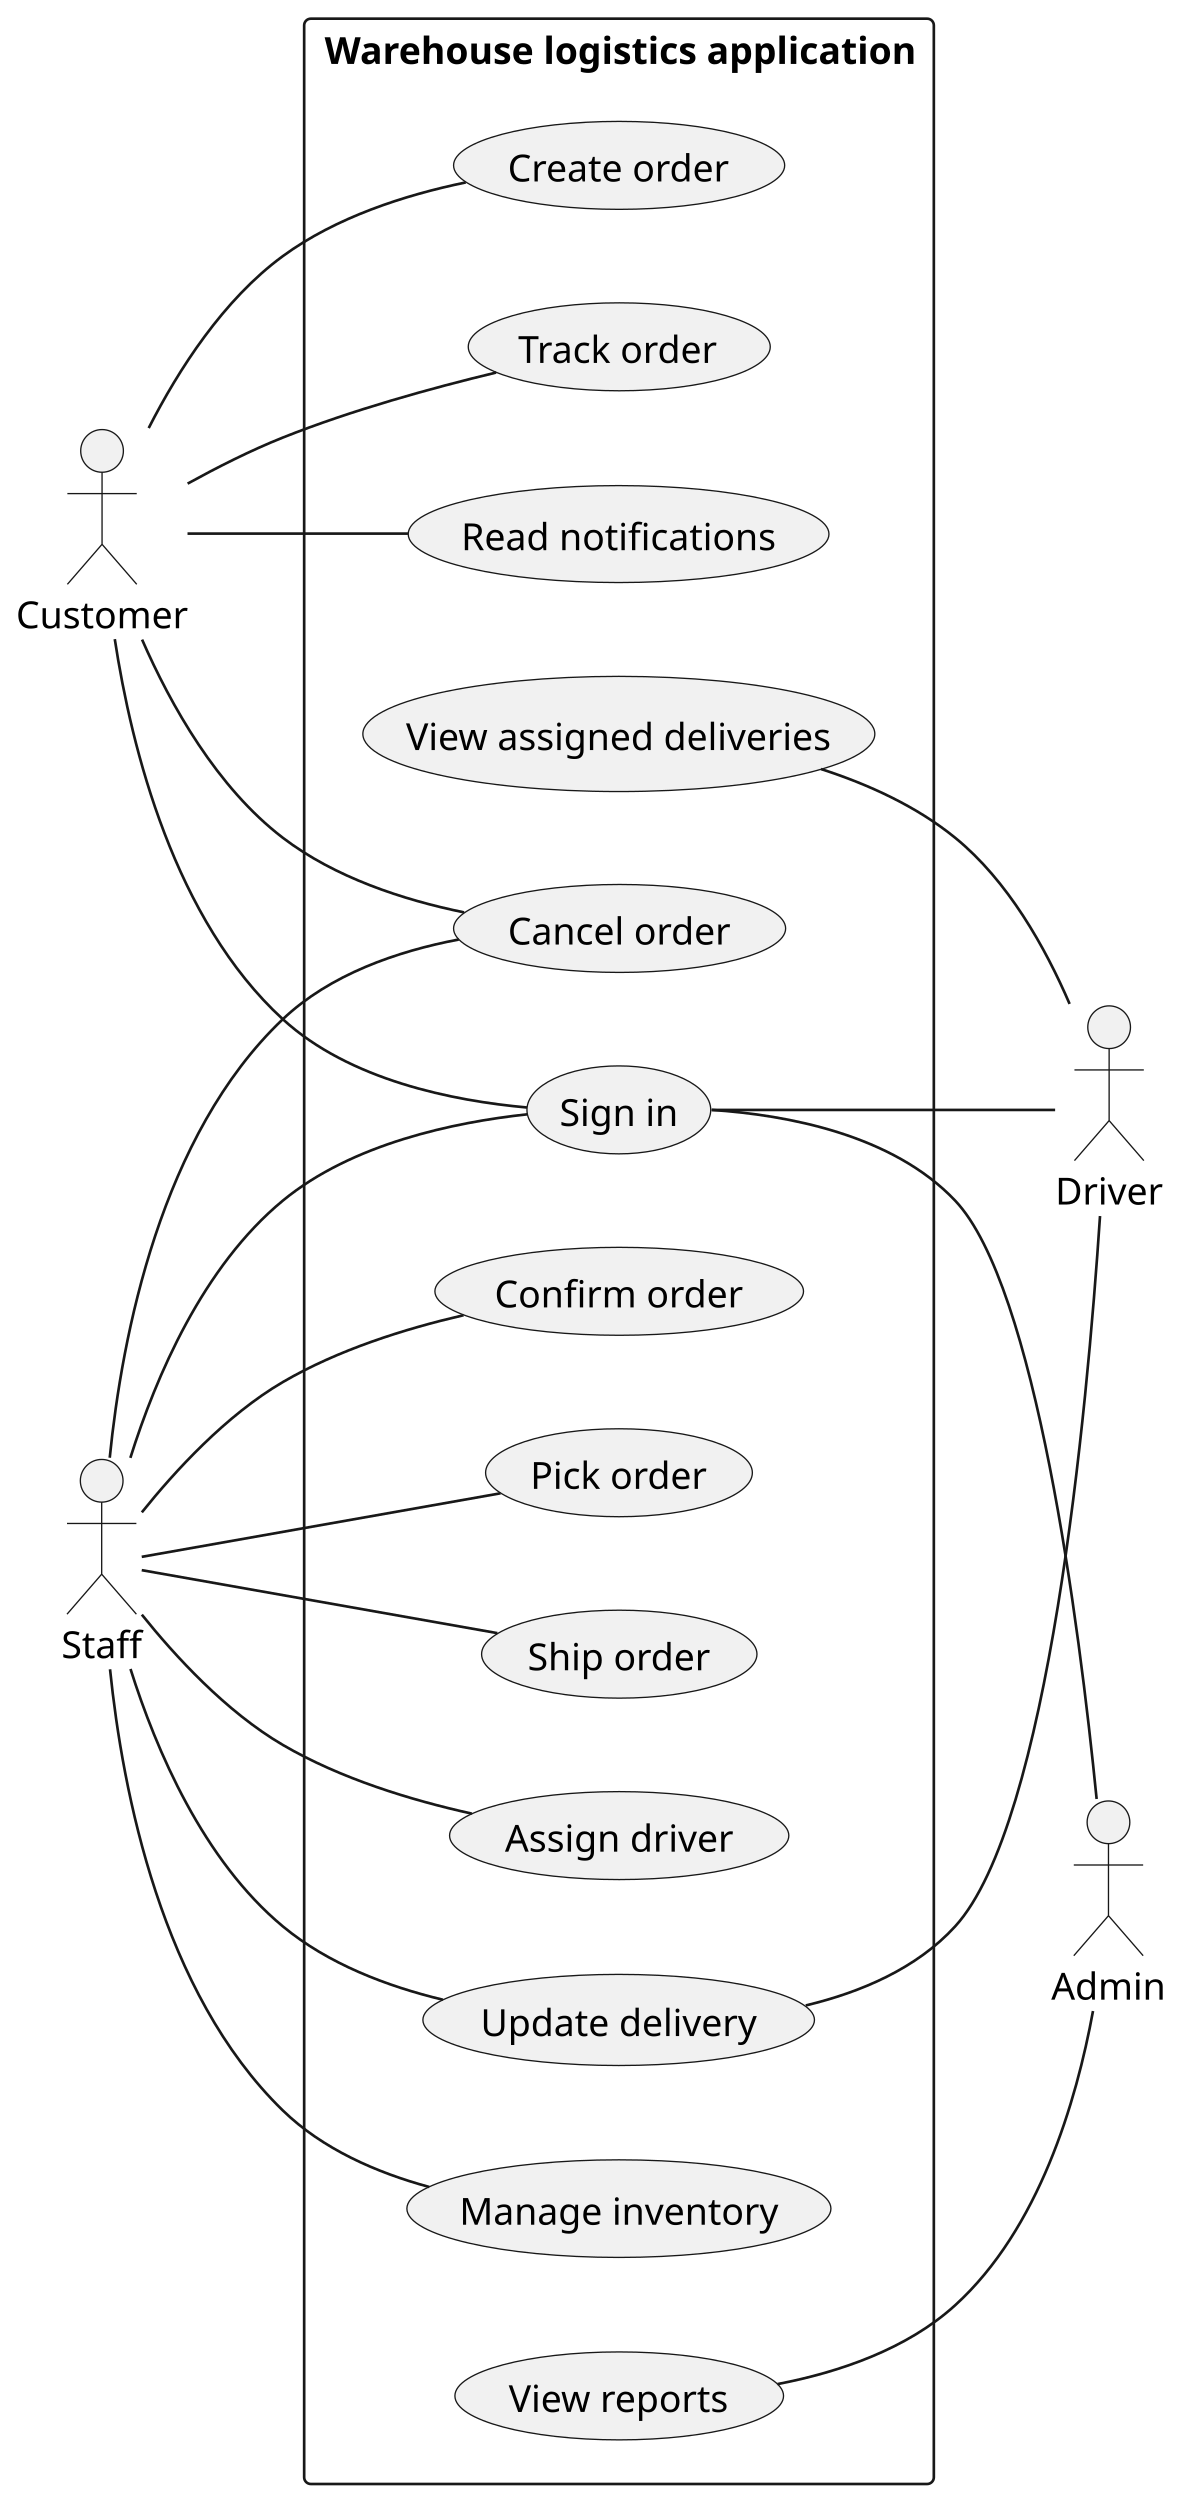
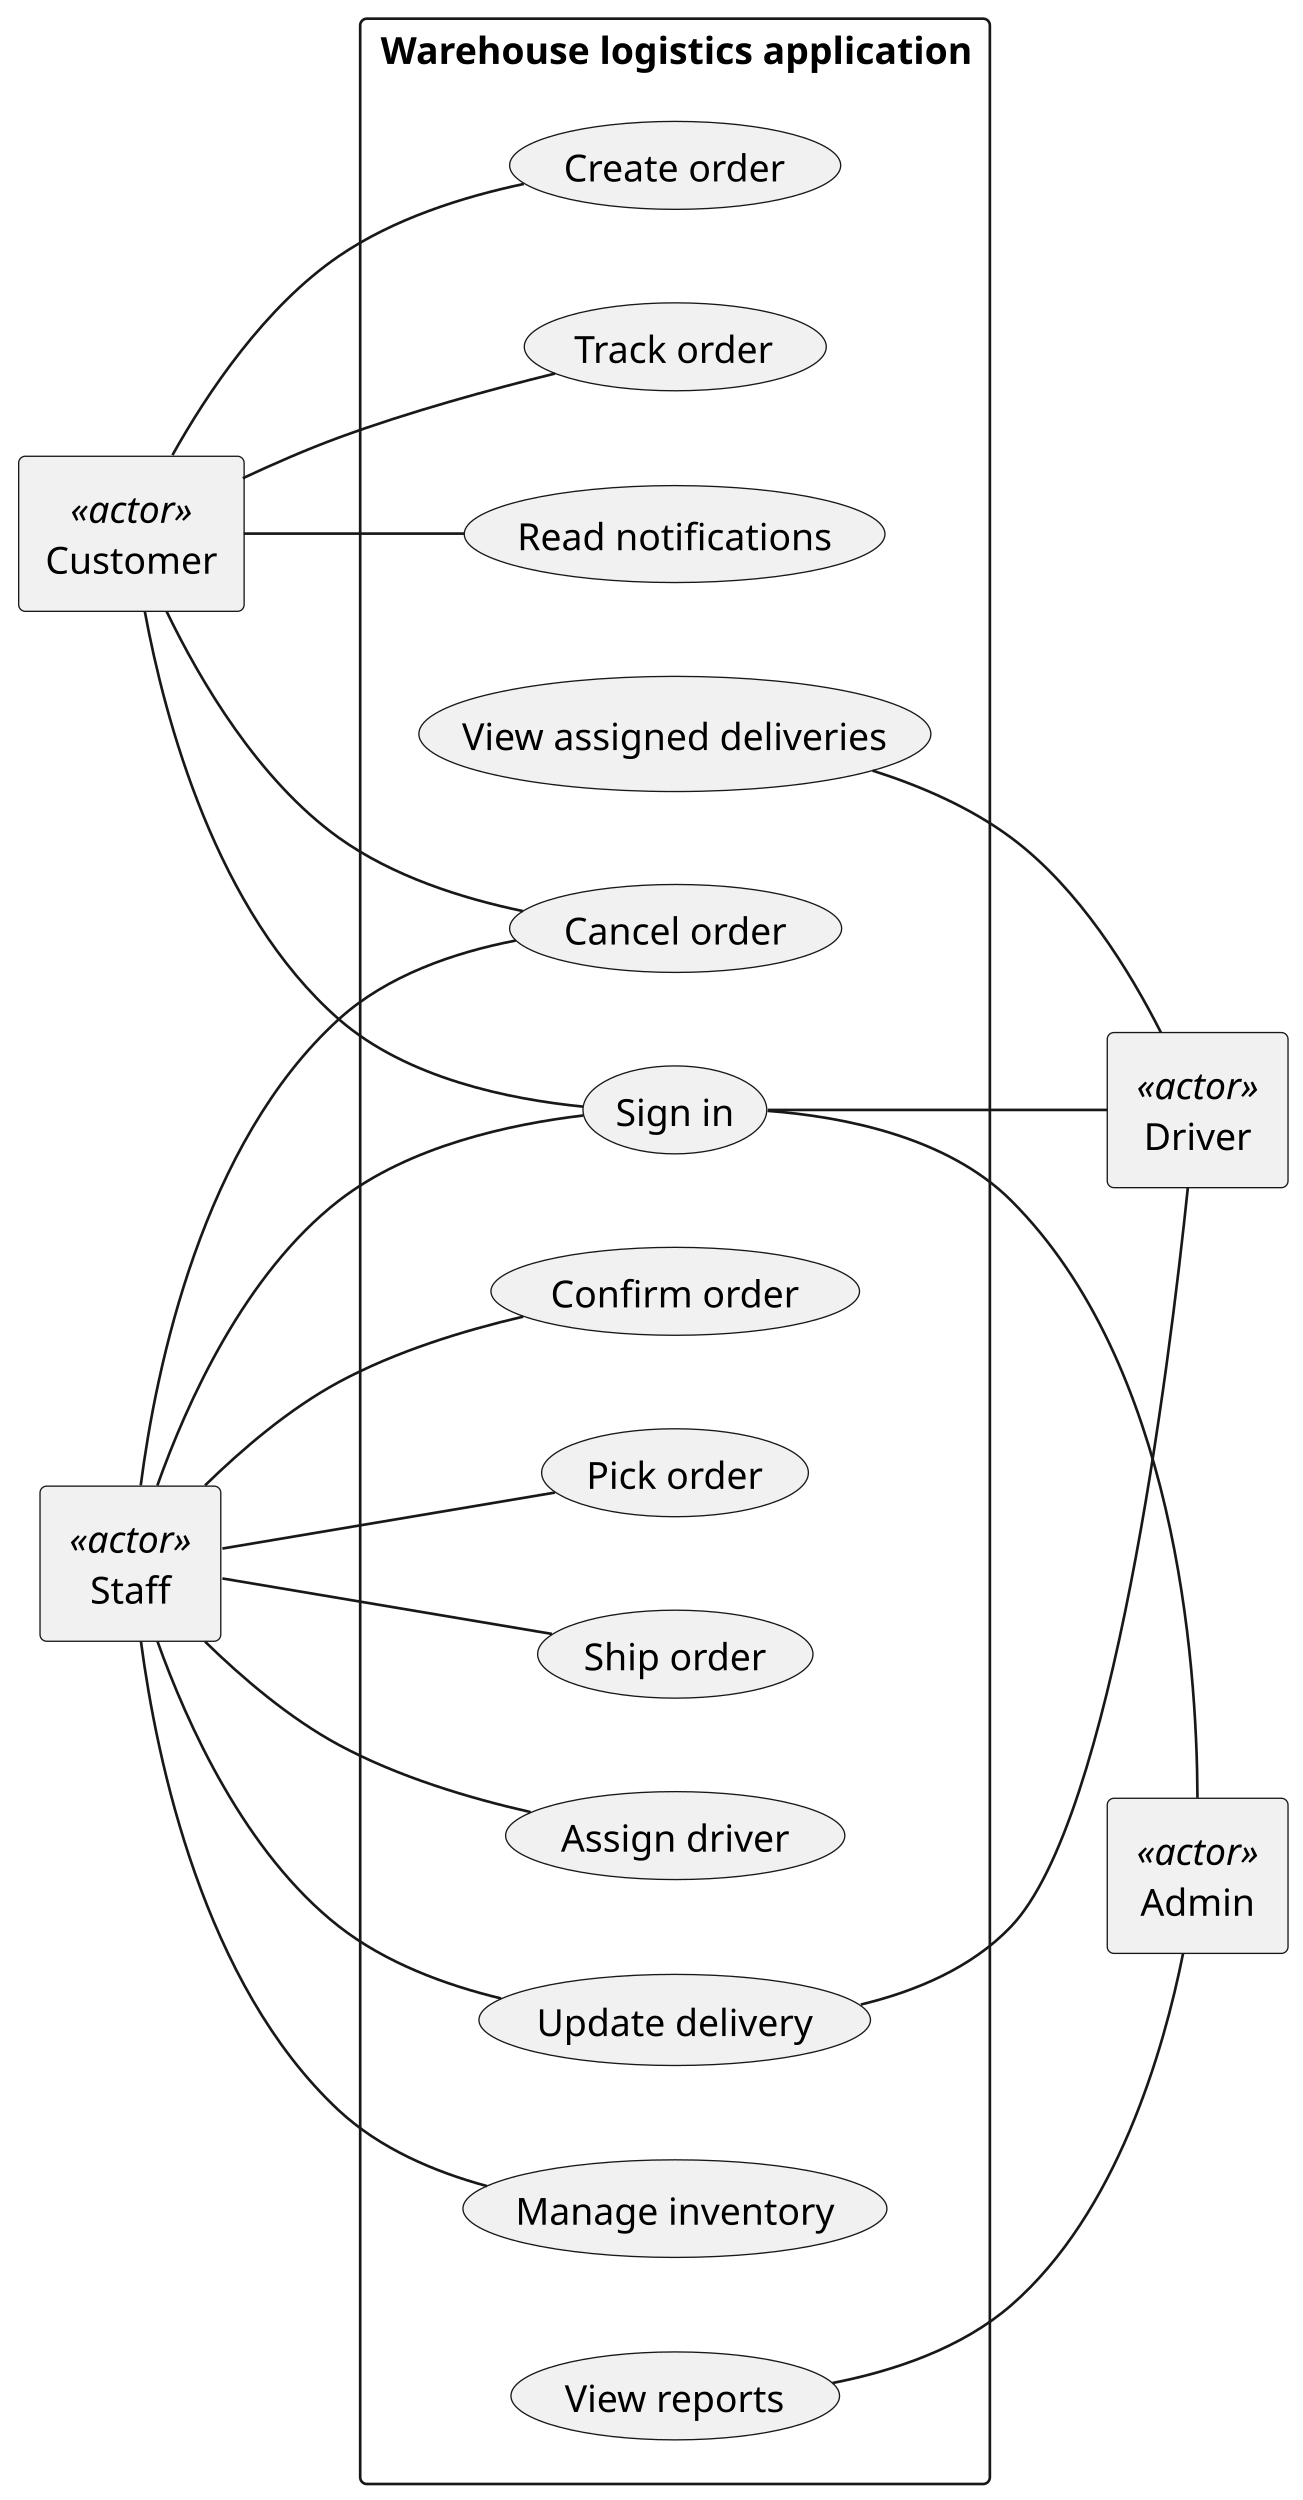
- <svg xmlns="http://www.w3.org/2000/svg" contentStyleType="text/css" data-diagram-type="DESCRIPTION" height="937px" preserveAspectRatio="none" style="width:443px;height:937px;background:#FFFFFF;" version="1.1" viewBox="0 0 443 937" width="443px" zoomAndPan="magnify">
+ <svg xmlns="http://www.w3.org/2000/svg" contentStyleType="text/css" data-diagram-type="DESCRIPTION" height="937px" preserveAspectRatio="none" style="width:488px;height:937px;background:#FFFFFF;" version="1.1" viewBox="0 0 488 937" width="488px" zoomAndPan="magnify">
  <defs />
  <g>
    <g class="cluster" data-entity="Warehouse logistics application" data-source-line="8" data-uid="ent0006" id="cluster_Warehouse logistics application">
-       <rect fill="none" height="924" rx="2.5" ry="2.5" style="stroke:#181818;stroke-width:1;" width="236" x="114" y="7" />
-       <text fill="#000000" font-family="sans-serif" font-size="14" font-weight="bold" lengthAdjust="spacing" textLength="220.657" x="121.672" y="23.966">Warehouse logistics application</text>
+       <rect fill="none" height="924" rx="2.5" ry="2.5" style="stroke:#181818;stroke-width:1;" width="236" x="135" y="7" />
+       <text fill="#000000" font-family="sans-serif" font-size="14" font-weight="bold" lengthAdjust="spacing" textLength="220.657" x="142.672" y="23.966">Warehouse logistics application</text>
    </g>
    <g class="entity" data-entity="LOGIN" data-source-line="9" data-uid="ent0007" id="entity_LOGIN">
-       <ellipse cx="231.941" cy="415.983" fill="#F1F1F1" rx="34.441" ry="16.483" style="stroke:#181818;stroke-width:0.5;" />
-       <text fill="#000000" font-family="sans-serif" font-size="14" lengthAdjust="spacing" textLength="44.464" x="209.709" y="422.017">Sign in</text>
+       <ellipse cx="252.941" cy="415.983" fill="#F1F1F1" rx="34.441" ry="16.483" style="stroke:#181818;stroke-width:0.5;" />
+       <text fill="#000000" font-family="sans-serif" font-size="14" lengthAdjust="spacing" textLength="44.464" x="230.709" y="422.017">Sign in</text>
    </g>
    <g class="entity" data-entity="CREATE" data-source-line="10" data-uid="ent0008" id="entity_CREATE">
-       <ellipse cx="232.05" cy="61.983" fill="#F1F1F1" rx="62.05" ry="16.483" style="stroke:#181818;stroke-width:0.5;" />
-       <text fill="#000000" font-family="sans-serif" font-size="14" lengthAdjust="spacing" textLength="83.51" x="190.295" y="68.017">Create order</text>
+       <ellipse cx="253.05" cy="61.983" fill="#F1F1F1" rx="62.05" ry="16.483" style="stroke:#181818;stroke-width:0.5;" />
+       <text fill="#000000" font-family="sans-serif" font-size="14" lengthAdjust="spacing" textLength="83.51" x="211.295" y="68.017">Create order</text>
    </g>
    <g class="entity" data-entity="TRACK" data-source-line="11" data-uid="ent0009" id="entity_TRACK">
-       <ellipse cx="232.096" cy="129.983" fill="#F1F1F1" rx="56.596" ry="16.483" style="stroke:#181818;stroke-width:0.5;" />
-       <text fill="#000000" font-family="sans-serif" font-size="14" lengthAdjust="spacing" textLength="75.796" x="194.198" y="136.017">Track order</text>
+       <ellipse cx="253.096" cy="129.983" fill="#F1F1F1" rx="56.596" ry="16.483" style="stroke:#181818;stroke-width:0.5;" />
+       <text fill="#000000" font-family="sans-serif" font-size="14" lengthAdjust="spacing" textLength="75.796" x="215.198" y="136.017">Track order</text>
    </g>
    <g class="entity" data-entity="NOTIFY" data-source-line="12" data-uid="ent0010" id="entity_NOTIFY">
-       <ellipse cx="231.848" cy="200.17" fill="#F1F1F1" rx="78.848" ry="18.17" style="stroke:#181818;stroke-width:0.5;" />
-       <text fill="#000000" font-family="sans-serif" font-size="14" lengthAdjust="spacing" textLength="117.992" x="172.852" y="206.203">Read notifications</text>
+       <ellipse cx="252.848" cy="200.17" fill="#F1F1F1" rx="78.848" ry="18.17" style="stroke:#181818;stroke-width:0.5;" />
+       <text fill="#000000" font-family="sans-serif" font-size="14" lengthAdjust="spacing" textLength="117.992" x="193.852" y="206.203">Read notifications</text>
    </g>
    <g class="entity" data-entity="CANCEL" data-source-line="13" data-uid="ent0011" id="entity_CANCEL">
-       <ellipse cx="232.228" cy="347.983" fill="#F1F1F1" rx="62.228" ry="16.483" style="stroke:#181818;stroke-width:0.5;" />
-       <text fill="#000000" font-family="sans-serif" font-size="14" lengthAdjust="spacing" textLength="83.762" x="190.348" y="354.017">Cancel order</text>
+       <ellipse cx="253.228" cy="347.983" fill="#F1F1F1" rx="62.228" ry="16.483" style="stroke:#181818;stroke-width:0.5;" />
+       <text fill="#000000" font-family="sans-serif" font-size="14" lengthAdjust="spacing" textLength="83.762" x="211.348" y="354.017">Cancel order</text>
    </g>
    <g class="entity" data-entity="CONFIRM" data-source-line="14" data-uid="ent0012" id="entity_CONFIRM">
-       <ellipse cx="232.079" cy="483.983" fill="#F1F1F1" rx="69.079" ry="16.483" style="stroke:#181818;stroke-width:0.5;" />
-       <text fill="#000000" font-family="sans-serif" font-size="14" lengthAdjust="spacing" textLength="93.45" x="185.354" y="490.017">Confirm order</text>
+       <ellipse cx="253.079" cy="483.983" fill="#F1F1F1" rx="69.079" ry="16.483" style="stroke:#181818;stroke-width:0.5;" />
+       <text fill="#000000" font-family="sans-serif" font-size="14" lengthAdjust="spacing" textLength="93.45" x="206.354" y="490.017">Confirm order</text>
    </g>
    <g class="entity" data-entity="PICK" data-source-line="15" data-uid="ent0013" id="entity_PICK">
-       <ellipse cx="231.993" cy="551.983" fill="#F1F1F1" rx="49.993" ry="16.483" style="stroke:#181818;stroke-width:0.5;" />
-       <text fill="#000000" font-family="sans-serif" font-size="14" lengthAdjust="spacing" textLength="66.458" x="198.764" y="558.017">Pick order</text>
+       <ellipse cx="252.993" cy="551.983" fill="#F1F1F1" rx="49.993" ry="16.483" style="stroke:#181818;stroke-width:0.5;" />
+       <text fill="#000000" font-family="sans-serif" font-size="14" lengthAdjust="spacing" textLength="66.458" x="219.764" y="558.017">Pick order</text>
    </g>
    <g class="entity" data-entity="SHIP" data-source-line="16" data-uid="ent0014" id="entity_SHIP">
-       <ellipse cx="232.106" cy="619.983" fill="#F1F1F1" rx="51.606" ry="16.483" style="stroke:#181818;stroke-width:0.5;" />
-       <text fill="#000000" font-family="sans-serif" font-size="14" lengthAdjust="spacing" textLength="68.74" x="197.737" y="626.017">Ship order</text>
+       <ellipse cx="253.106" cy="619.983" fill="#F1F1F1" rx="51.606" ry="16.483" style="stroke:#181818;stroke-width:0.5;" />
+       <text fill="#000000" font-family="sans-serif" font-size="14" lengthAdjust="spacing" textLength="68.74" x="218.737" y="626.017">Ship order</text>
    </g>
    <g class="entity" data-entity="ASSIGN" data-source-line="17" data-uid="ent0015" id="entity_ASSIGN">
-       <ellipse cx="232.075" cy="687.983" fill="#F1F1F1" rx="63.575" ry="16.483" style="stroke:#181818;stroke-width:0.5;" />
-       <text fill="#000000" font-family="sans-serif" font-size="14" lengthAdjust="spacing" textLength="85.666" x="189.242" y="694.017">Assign driver</text>
+       <ellipse cx="253.075" cy="687.983" fill="#F1F1F1" rx="63.575" ry="16.483" style="stroke:#181818;stroke-width:0.5;" />
+       <text fill="#000000" font-family="sans-serif" font-size="14" lengthAdjust="spacing" textLength="85.666" x="210.242" y="694.017">Assign driver</text>
    </g>
    <g class="entity" data-entity="STOCK" data-source-line="18" data-uid="ent0016" id="entity_STOCK">
-       <ellipse cx="231.965" cy="827.793" fill="#F1F1F1" rx="79.465" ry="18.293" style="stroke:#181818;stroke-width:0.5;" />
-       <text fill="#000000" font-family="sans-serif" font-size="14" lengthAdjust="spacing" textLength="119.573" x="172.178" y="833.827">Manage inventory</text>
+       <ellipse cx="252.965" cy="827.793" fill="#F1F1F1" rx="79.465" ry="18.293" style="stroke:#181818;stroke-width:0.5;" />
+       <text fill="#000000" font-family="sans-serif" font-size="14" lengthAdjust="spacing" textLength="119.573" x="193.178" y="833.827">Manage inventory</text>
    </g>
    <g class="entity" data-entity="TASKS" data-source-line="19" data-uid="ent0017" id="entity_TASKS">
-       <ellipse cx="231.942" cy="275.088" fill="#F1F1F1" rx="95.942" ry="21.588" style="stroke:#181818;stroke-width:0.5;" />
-       <text fill="#000000" font-family="sans-serif" font-size="14" lengthAdjust="spacing" textLength="159.571" x="152.156" y="281.122">View assigned deliveries</text>
+       <ellipse cx="252.942" cy="275.088" fill="#F1F1F1" rx="95.942" ry="21.588" style="stroke:#181818;stroke-width:0.5;" />
+       <text fill="#000000" font-family="sans-serif" font-size="14" lengthAdjust="spacing" textLength="159.571" x="173.156" y="281.122">View assigned deliveries</text>
    </g>
    <g class="entity" data-entity="DELIVERY" data-source-line="20" data-uid="ent0018" id="entity_DELIVERY">
-       <ellipse cx="231.881" cy="757.076" fill="#F1F1F1" rx="73.381" ry="17.076" style="stroke:#181818;stroke-width:0.5;" />
-       <text fill="#000000" font-family="sans-serif" font-size="14" lengthAdjust="spacing" textLength="103.558" x="180.102" y="763.11">Update delivery</text>
+       <ellipse cx="252.881" cy="757.076" fill="#F1F1F1" rx="73.381" ry="17.076" style="stroke:#181818;stroke-width:0.5;" />
+       <text fill="#000000" font-family="sans-serif" font-size="14" lengthAdjust="spacing" textLength="103.558" x="201.102" y="763.11">Update delivery</text>
    </g>
    <g class="entity" data-entity="REPORTS" data-source-line="21" data-uid="ent0019" id="entity_REPORTS">
-       <ellipse cx="232.085" cy="897.983" fill="#F1F1F1" rx="61.585" ry="16.483" style="stroke:#181818;stroke-width:0.5;" />
-       <text fill="#000000" font-family="sans-serif" font-size="14" lengthAdjust="spacing" textLength="82.852" x="190.659" y="904.017">View reports</text>
+       <ellipse cx="253.085" cy="897.983" fill="#F1F1F1" rx="61.585" ry="16.483" style="stroke:#181818;stroke-width:0.5;" />
+       <text fill="#000000" font-family="sans-serif" font-size="14" lengthAdjust="spacing" textLength="82.852" x="211.659" y="904.017">View reports</text>
    </g>
    <g class="entity" data-entity="C" data-source-line="4" data-uid="ent0002" id="entity_C">
-       <ellipse cx="38.249" cy="169" fill="#F1F1F1" rx="8" ry="8" style="stroke:#181818;stroke-width:0.5;" />
-       <path d="M38.249,177 L38.249,204 M25.249,185 L51.249,185 M38.249,204 L25.249,219 M38.249,204 L51.249,219" fill="none" style="stroke:#181818;stroke-width:0.5;" />
-       <text fill="#000000" font-family="sans-serif" font-size="14" lengthAdjust="spacing" textLength="64.498" x="6" y="235.466">Customer</text>
+       <rect fill="#F1F1F1" height="58.136" rx="2.5" ry="2.5" style="stroke:#181818;stroke-width:0.5;" width="84.498" x="7" y="171" />
+       <text fill="#000000" font-family="sans-serif" font-size="14" font-style="italic" lengthAdjust="spacing" textLength="45.752" x="26.373" y="195.966">«actor»</text>
+       <text fill="#000000" font-family="sans-serif" font-size="14" lengthAdjust="spacing" textLength="64.498" x="17" y="215.034">Customer</text>
    </g>
    <g class="entity" data-entity="S" data-source-line="5" data-uid="ent0003" id="entity_S">
-       <ellipse cx="38.113" cy="555" fill="#F1F1F1" rx="8" ry="8" style="stroke:#181818;stroke-width:0.5;" />
-       <path d="M38.113,563 L38.113,590 M25.113,571 L51.113,571 M38.113,590 L25.113,605 M38.113,590 L51.113,605" fill="none" style="stroke:#181818;stroke-width:0.5;" />
-       <text fill="#000000" font-family="sans-serif" font-size="14" lengthAdjust="spacing" textLength="30.226" x="23" y="621.466">Staff</text>
+       <rect fill="#F1F1F1" height="58.136" rx="2.5" ry="2.5" style="stroke:#181818;stroke-width:0.5;" width="67.752" x="15" y="557" />
+       <text fill="#000000" font-family="sans-serif" font-size="14" font-style="italic" lengthAdjust="spacing" textLength="45.752" x="26" y="581.966">«actor»</text>
+       <text fill="#000000" font-family="sans-serif" font-size="14" lengthAdjust="spacing" textLength="30.226" x="33.763" y="601.034">Staff</text>
    </g>
    <g class="entity" data-entity="D" data-source-line="6" data-uid="ent0004" id="entity_D">
-       <ellipse cx="415.702" cy="385" fill="#F1F1F1" rx="8" ry="8" style="stroke:#181818;stroke-width:0.5;" />
-       <path d="M415.702,393 L415.702,420 M402.702,401 L428.702,401 M415.702,420 L402.702,435 M415.702,420 L428.702,435" fill="none" style="stroke:#181818;stroke-width:0.5;" />
-       <text fill="#000000" font-family="sans-serif" font-size="14" lengthAdjust="spacing" textLength="40.404" x="395.5" y="451.466">Driver</text>
+       <rect fill="#F1F1F1" height="58.136" rx="2.5" ry="2.5" style="stroke:#181818;stroke-width:0.5;" width="67.752" x="415" y="387" />
+       <text fill="#000000" font-family="sans-serif" font-size="14" font-style="italic" lengthAdjust="spacing" textLength="45.752" x="426" y="411.966">«actor»</text>
+       <text fill="#000000" font-family="sans-serif" font-size="14" lengthAdjust="spacing" textLength="40.404" x="428.674" y="431.034">Driver</text>
    </g>
    <g class="entity" data-entity="A" data-source-line="7" data-uid="ent0005" id="entity_A">
-       <ellipse cx="415.455" cy="683" fill="#F1F1F1" rx="8" ry="8" style="stroke:#181818;stroke-width:0.5;" />
-       <path d="M415.455,691 L415.455,718 M402.455,699 L428.455,699 M415.455,718 L402.455,733 M415.455,718 L428.455,733" fill="none" style="stroke:#181818;stroke-width:0.5;" />
-       <text fill="#000000" font-family="sans-serif" font-size="14" lengthAdjust="spacing" textLength="42.91" x="394" y="749.466">Admin</text>
+       <rect fill="#F1F1F1" height="58.136" rx="2.5" ry="2.5" style="stroke:#181818;stroke-width:0.5;" width="67.752" x="415" y="674" />
+       <text fill="#000000" font-family="sans-serif" font-size="14" font-style="italic" lengthAdjust="spacing" textLength="45.752" x="426" y="698.966">«actor»</text>
+       <text fill="#000000" font-family="sans-serif" font-size="14" lengthAdjust="spacing" textLength="42.91" x="427.421" y="718.034">Admin</text>
    </g>
    <g class="link" data-entity-1="C" data-entity-2="LOGIN" data-source-line="23" data-uid="lnk20" id="link_C_LOGIN">
-       <path d="M43.02,239.55 C49.34,280.88 65.41,344.81 106,382 C130.95,404.87 169.77,412.6 197.52,415.09" fill="none" id="C-LOGIN" style="stroke:#181818;stroke-width:1;" />
+       <path d="M54.28,229.2 C61.75,269.53 81.01,341.82 127,382 C152.4,404.2 190.95,412.05 218.52,414.76" fill="none" id="C-LOGIN" style="stroke:#181818;stroke-width:1;" />
    </g>
    <g class="link" data-entity-1="S" data-entity-2="LOGIN" data-source-line="24" data-uid="lnk21" id="link_S_LOGIN">
-       <path d="M48.86,546.41 C58.48,515.8 76.14,474.61 106,450 C131.95,428.62 170.22,420.61 197.57,417.65" fill="none" id="S-LOGIN" style="stroke:#181818;stroke-width:1;" />
+       <path d="M58.97,556.79 C70.01,525.73 91.76,477.39 127,450 C153.46,429.44 191.46,421.29 218.61,418.08" fill="none" id="S-LOGIN" style="stroke:#181818;stroke-width:1;" />
    </g>
    <g class="link" data-entity-1="LOGIN" data-entity-2="D" data-source-line="25" data-uid="lnk22" id="link_LOGIN_D">
-       <path d="M266.71,416 C304.64,416 364.93,416 395.46,416" fill="none" id="LOGIN-D" style="stroke:#181818;stroke-width:1;" />
+       <path d="M287.79,416 C323.51,416 379.47,416 414.92,416" fill="none" id="LOGIN-D" style="stroke:#181818;stroke-width:1;" />
    </g>
    <g class="link" data-entity-1="LOGIN" data-entity-2="A" data-source-line="26" data-uid="lnk23" id="link_LOGIN_A">
-       <path d="M266.77,416 C295.1,417.89 334.58,425.26 358,450 C388.21,481.91 404.48,608.7 411.02,674.26" fill="none" id="LOGIN-A" style="stroke:#181818;stroke-width:1;" />
+       <path d="M287.71,416.35 C315.81,418.48 354.98,426 379,450 C440.35,511.31 448.6,621.47 448.81,673.83" fill="none" id="LOGIN-A" style="stroke:#181818;stroke-width:1;" />
    </g>
    <g class="link" data-entity-1="C" data-entity-2="CREATE" data-source-line="27" data-uid="lnk24" id="link_C_CREATE">
-       <path d="M55.73,160.44 C66.94,138.45 83.73,112.31 106,96 C125.87,81.45 151.61,73.13 174.57,68.37" fill="none" id="C-CREATE" style="stroke:#181818;stroke-width:1;" />
+       <path d="M64.63,170.58 C77.81,147.02 99.36,114.89 127,96 C147.42,82.04 173.38,73.8 196.33,68.94" fill="none" id="C-CREATE" style="stroke:#181818;stroke-width:1;" />
    </g>
    <g class="link" data-entity-1="C" data-entity-2="TRACK" data-source-line="28" data-uid="lnk25" id="link_C_TRACK">
-       <path d="M70.32,181.26 C81.34,175.19 93.98,168.79 106,164 C131.8,153.72 161.8,145.44 185.94,139.63" fill="none" id="C-TRACK" style="stroke:#181818;stroke-width:1;" />
+       <path d="M91.01,179.24 C102.49,173.87 115.08,168.37 127,164 C153.39,154.32 183.81,145.99 208.04,139.99" fill="none" id="C-TRACK" style="stroke:#181818;stroke-width:1;" />
    </g>
    <g class="link" data-entity-1="C" data-entity-2="NOTIFY" data-source-line="29" data-uid="lnk26" id="link_C_NOTIFY">
-       <path d="M70.28,200 C92.7,200 123.93,200 152.91,200" fill="none" id="C-NOTIFY" style="stroke:#181818;stroke-width:1;" />
+       <path d="M91.37,200 C115.14,200 145.79,200 173.93,200" fill="none" id="C-NOTIFY" style="stroke:#181818;stroke-width:1;" />
    </g>
    <g class="link" data-entity-1="C" data-entity-2="CANCEL" data-source-line="30" data-uid="lnk27" id="link_C_CANCEL">
-       <path d="M53.25,239.72 C64.09,264.51 81.38,295.18 106,314 C125.48,328.88 151.03,337.26 173.95,341.97" fill="none" id="C-CANCEL" style="stroke:#181818;stroke-width:1;" />
+       <path d="M62.44,229.17 C75.02,255.21 96.9,292.46 127,314 C147.12,328.4 173.03,336.7 196.03,341.49" fill="none" id="C-CANCEL" style="stroke:#181818;stroke-width:1;" />
    </g>
    <g class="link" data-entity-1="S" data-entity-2="CANCEL" data-source-line="31" data-uid="lnk28" id="link_S_CANCEL">
-       <path d="M41.13,546.36 C45.75,500.39 60.31,425.38 106,382 C123.7,365.2 148.84,356.53 171.95,352.12" fill="none" id="S-CANCEL" style="stroke:#181818;stroke-width:1;" />
+       <path d="M52.75,556.7 C58.51,512.36 75.88,428.47 127,382 C145.06,365.59 170.26,356.98 193.31,352.51" fill="none" id="S-CANCEL" style="stroke:#181818;stroke-width:1;" />
    </g>
    <g class="link" data-entity-1="S" data-entity-2="CONFIRM" data-source-line="32" data-uid="lnk29" id="link_S_CONFIRM">
-       <path d="M53.16,566.83 C65.48,551.46 84.68,530.47 106,518 C126.58,505.97 151.55,498.07 173.74,492.94" fill="none" id="S-CONFIRM" style="stroke:#181818;stroke-width:1;" />
+       <path d="M76.85,556.73 C90.67,543.22 108.48,527.99 127,518 C148.28,506.53 173.73,498.69 196.1,493.47" fill="none" id="S-CONFIRM" style="stroke:#181818;stroke-width:1;" />
    </g>
    <g class="link" data-entity-1="S" data-entity-2="PICK" data-source-line="33" data-uid="lnk30" id="link_S_PICK">
-       <path d="M53.12,583.5 C81.09,578.55 144.56,567.31 187.61,559.68" fill="none" id="S-PICK" style="stroke:#181818;stroke-width:1;" />
+       <path d="M83.36,580.39 C117.42,574.65 170.49,565.72 207.98,559.41" fill="none" id="S-PICK" style="stroke:#181818;stroke-width:1;" />
    </g>
    <g class="link" data-entity-1="S" data-entity-2="SHIP" data-source-line="34" data-uid="lnk31" id="link_S_SHIP">
-       <path d="M53.12,588.5 C80.83,593.41 143.39,604.49 186.41,612.1" fill="none" id="S-SHIP" style="stroke:#181818;stroke-width:1;" />
+       <path d="M83.36,591.61 C117.09,597.29 169.44,606.1 206.87,612.4" fill="none" id="S-SHIP" style="stroke:#181818;stroke-width:1;" />
    </g>
    <g class="link" data-entity-1="S" data-entity-2="ASSIGN" data-source-line="35" data-uid="lnk32" id="link_S_ASSIGN">
-       <path d="M53.16,605.17 C65.48,620.54 84.68,641.53 106,654 C127.55,666.6 153.91,674.67 176.86,679.76" fill="none" id="S-ASSIGN" style="stroke:#181818;stroke-width:1;" />
+       <path d="M76.85,615.27 C90.67,628.78 108.48,644.01 127,654 C149.17,665.95 175.87,673.96 198.89,679.18" fill="none" id="S-ASSIGN" style="stroke:#181818;stroke-width:1;" />
    </g>
    <g class="link" data-entity-1="S" data-entity-2="STOCK" data-source-line="36" data-uid="lnk33" id="link_S_STOCK">
-       <path d="M41.24,625.65 C45.96,671.68 60.63,746.89 106,791 C120.85,805.44 141.05,814.28 160.88,819.68" fill="none" id="S-STOCK" style="stroke:#181818;stroke-width:1;" />
+       <path d="M52.84,615.3 C58.71,659.67 76.22,743.72 127,791 C142.24,805.19 162.67,813.96 182.59,819.37" fill="none" id="S-STOCK" style="stroke:#181818;stroke-width:1;" />
    </g>
    <g class="link" data-entity-1="S" data-entity-2="DELIVERY" data-source-line="37" data-uid="lnk34" id="link_S_DELIVERY">
-       <path d="M48.91,625.53 C58.56,656.11 76.23,697.28 106,722 C122.9,736.04 145.06,744.46 166.02,749.51" fill="none" id="S-DELIVERY" style="stroke:#181818;stroke-width:1;" />
+       <path d="M59.01,615.16 C70.09,646.17 91.86,694.48 127,722 C144.39,735.62 166.78,743.94 187.8,749.02" fill="none" id="S-DELIVERY" style="stroke:#181818;stroke-width:1;" />
    </g>
    <g class="link" data-entity-1="TASKS" data-entity-2="D" data-source-line="38" data-uid="lnk35" id="link_TASKS_D">
-       <path d="M307.71,288.24 C325.53,293.99 343.55,302.23 358,314 C377.77,330.11 391.77,355.07 400.89,376.27" fill="none" id="TASKS-D" style="stroke:#181818;stroke-width:1;" />
+       <path d="M327.03,288.83 C345.17,294.59 363.77,302.68 379,314 C404.39,332.88 423.49,364.02 435.08,386.93" fill="none" id="TASKS-D" style="stroke:#181818;stroke-width:1;" />
    </g>
    <g class="link" data-entity-1="DELIVERY" data-entity-2="D" data-source-line="39" data-uid="lnk36" id="link_DELIVERY_D">
-       <path d="M302,751.64 C322.62,746.7 343.56,737.81 358,722 C393.11,683.56 407.38,529.53 412.29,455.77" fill="none" id="DELIVERY-D" style="stroke:#181818;stroke-width:1;" />
+       <path d="M322.64,751.3 C343.24,746.34 364.25,737.52 379,722 C417.03,681.98 438.1,513.41 445.22,445.02" fill="none" id="DELIVERY-D" style="stroke:#181818;stroke-width:1;" />
    </g>
    <g class="link" data-entity-1="REPORTS" data-entity-2="A" data-source-line="40" data-uid="lnk37" id="link_REPORTS_A">
-       <path d="M291.38,893.56 C314.51,889.11 339.87,880.49 358,864 C389.39,835.45 403.43,787.68 409.66,753.73" fill="none" id="REPORTS-A" style="stroke:#181818;stroke-width:1;" />
+       <path d="M312.02,893.15 C335.09,888.64 360.5,880.09 379,864 C418.58,829.58 436.15,768.44 443.4,732.23" fill="none" id="REPORTS-A" style="stroke:#181818;stroke-width:1;" />
    </g>
  </g>
</svg>
